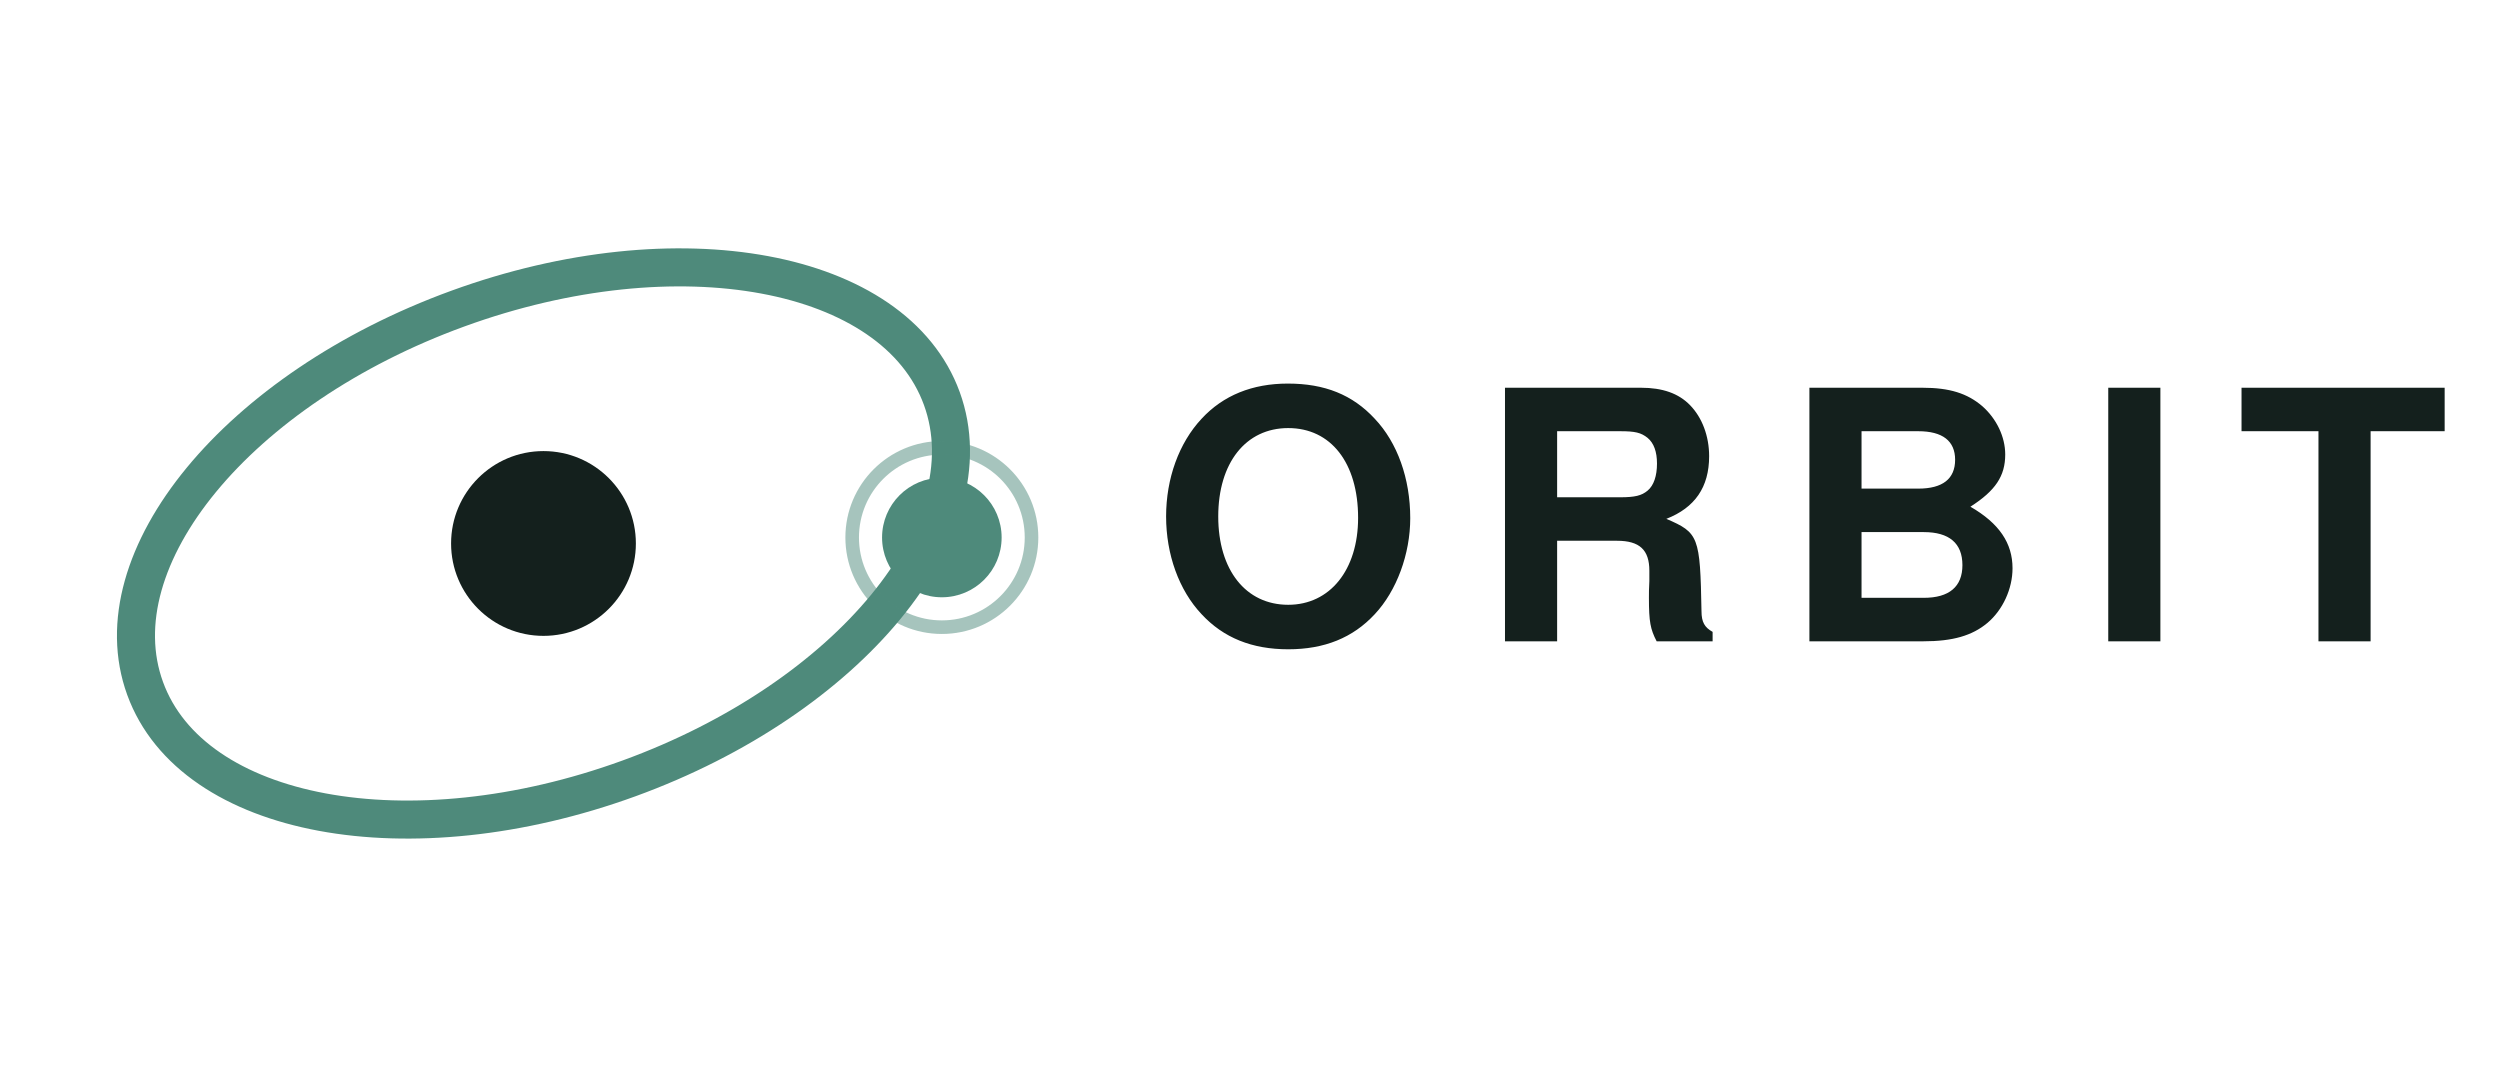
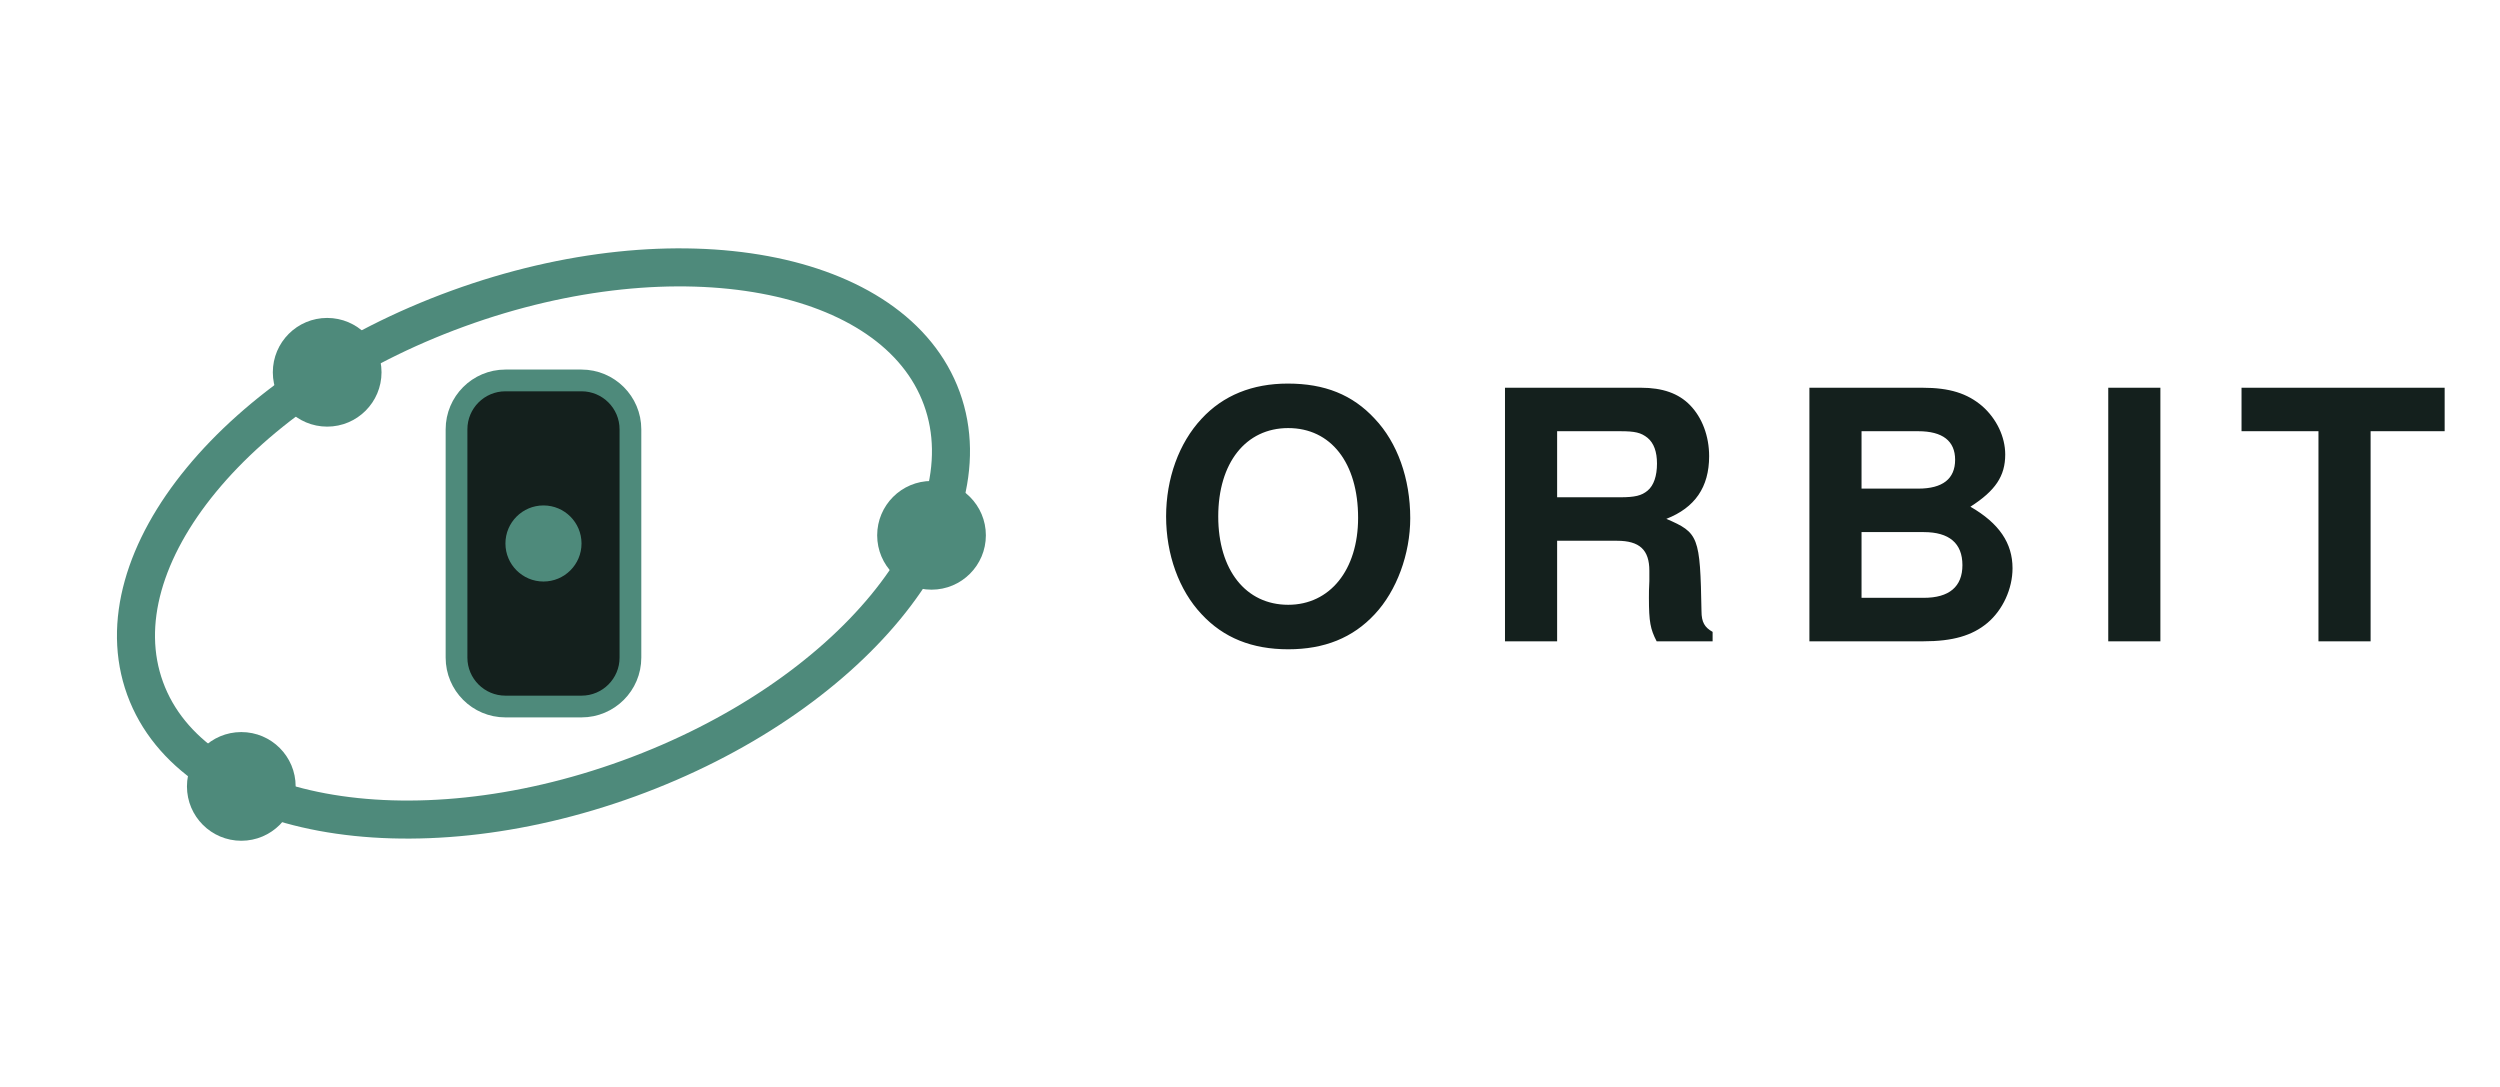
<svg xmlns="http://www.w3.org/2000/svg" viewBox="0 0 460 200" role="img" aria-label="Orbit logo for light backgrounds">
-   <g transform="translate(0,0)">
-     <ellipse cx="100" cy="100" rx="78" ry="46" fill="none" stroke="#4E8A7B" stroke-width="7" transform="rotate(-20 100 100)" />
-     <circle cx="100" cy="100" r="17" fill="#14201D" />
-     <circle cx="173.3" cy="98.9" r="11" fill="#4E8A7B" />
-     <circle cx="173.3" cy="98.9" r="16.5" fill="none" stroke="#4E8A7B" stroke-width="2.5" opacity="0.5" />
-   </g>
-   <text x="212" y="118" font-family="system-ui, -apple-system, 'Segoe UI', Helvetica, Arial, sans-serif" font-size="64" font-weight="700" letter-spacing="10" fill="#14201D">ORBIT</text>
+   <ellipse cx="100" cy="100" rx="78" ry="46" fill="none" stroke="#4E8A7B" stroke-width="7" transform="rotate(-20 100 100)" />
+   <rect x="84" y="70" width="32" height="60" rx="9" fill="#14201D" stroke="#4E8A7B" stroke-width="4" />
+   <circle cx="100" cy="100" r="7" fill="#4E8A7B" />
+   <circle cx="171.4" cy="98.5" r="10" fill="#4E8A7B" />
+   <circle cx="44.4" cy="144.7" r="10" fill="#4E8A7B" />
+   <circle cx="60.2" cy="68.5" r="10" fill="#4E8A7B" />
+   <text x="212" y="118" font-family="system-ui, -apple-system, 'Segoe UI', Helvetica, Arial, sans-serif" font-weight="700" font-size="64" letter-spacing="10" fill="#14201D">ORBIT</text>
</svg>
